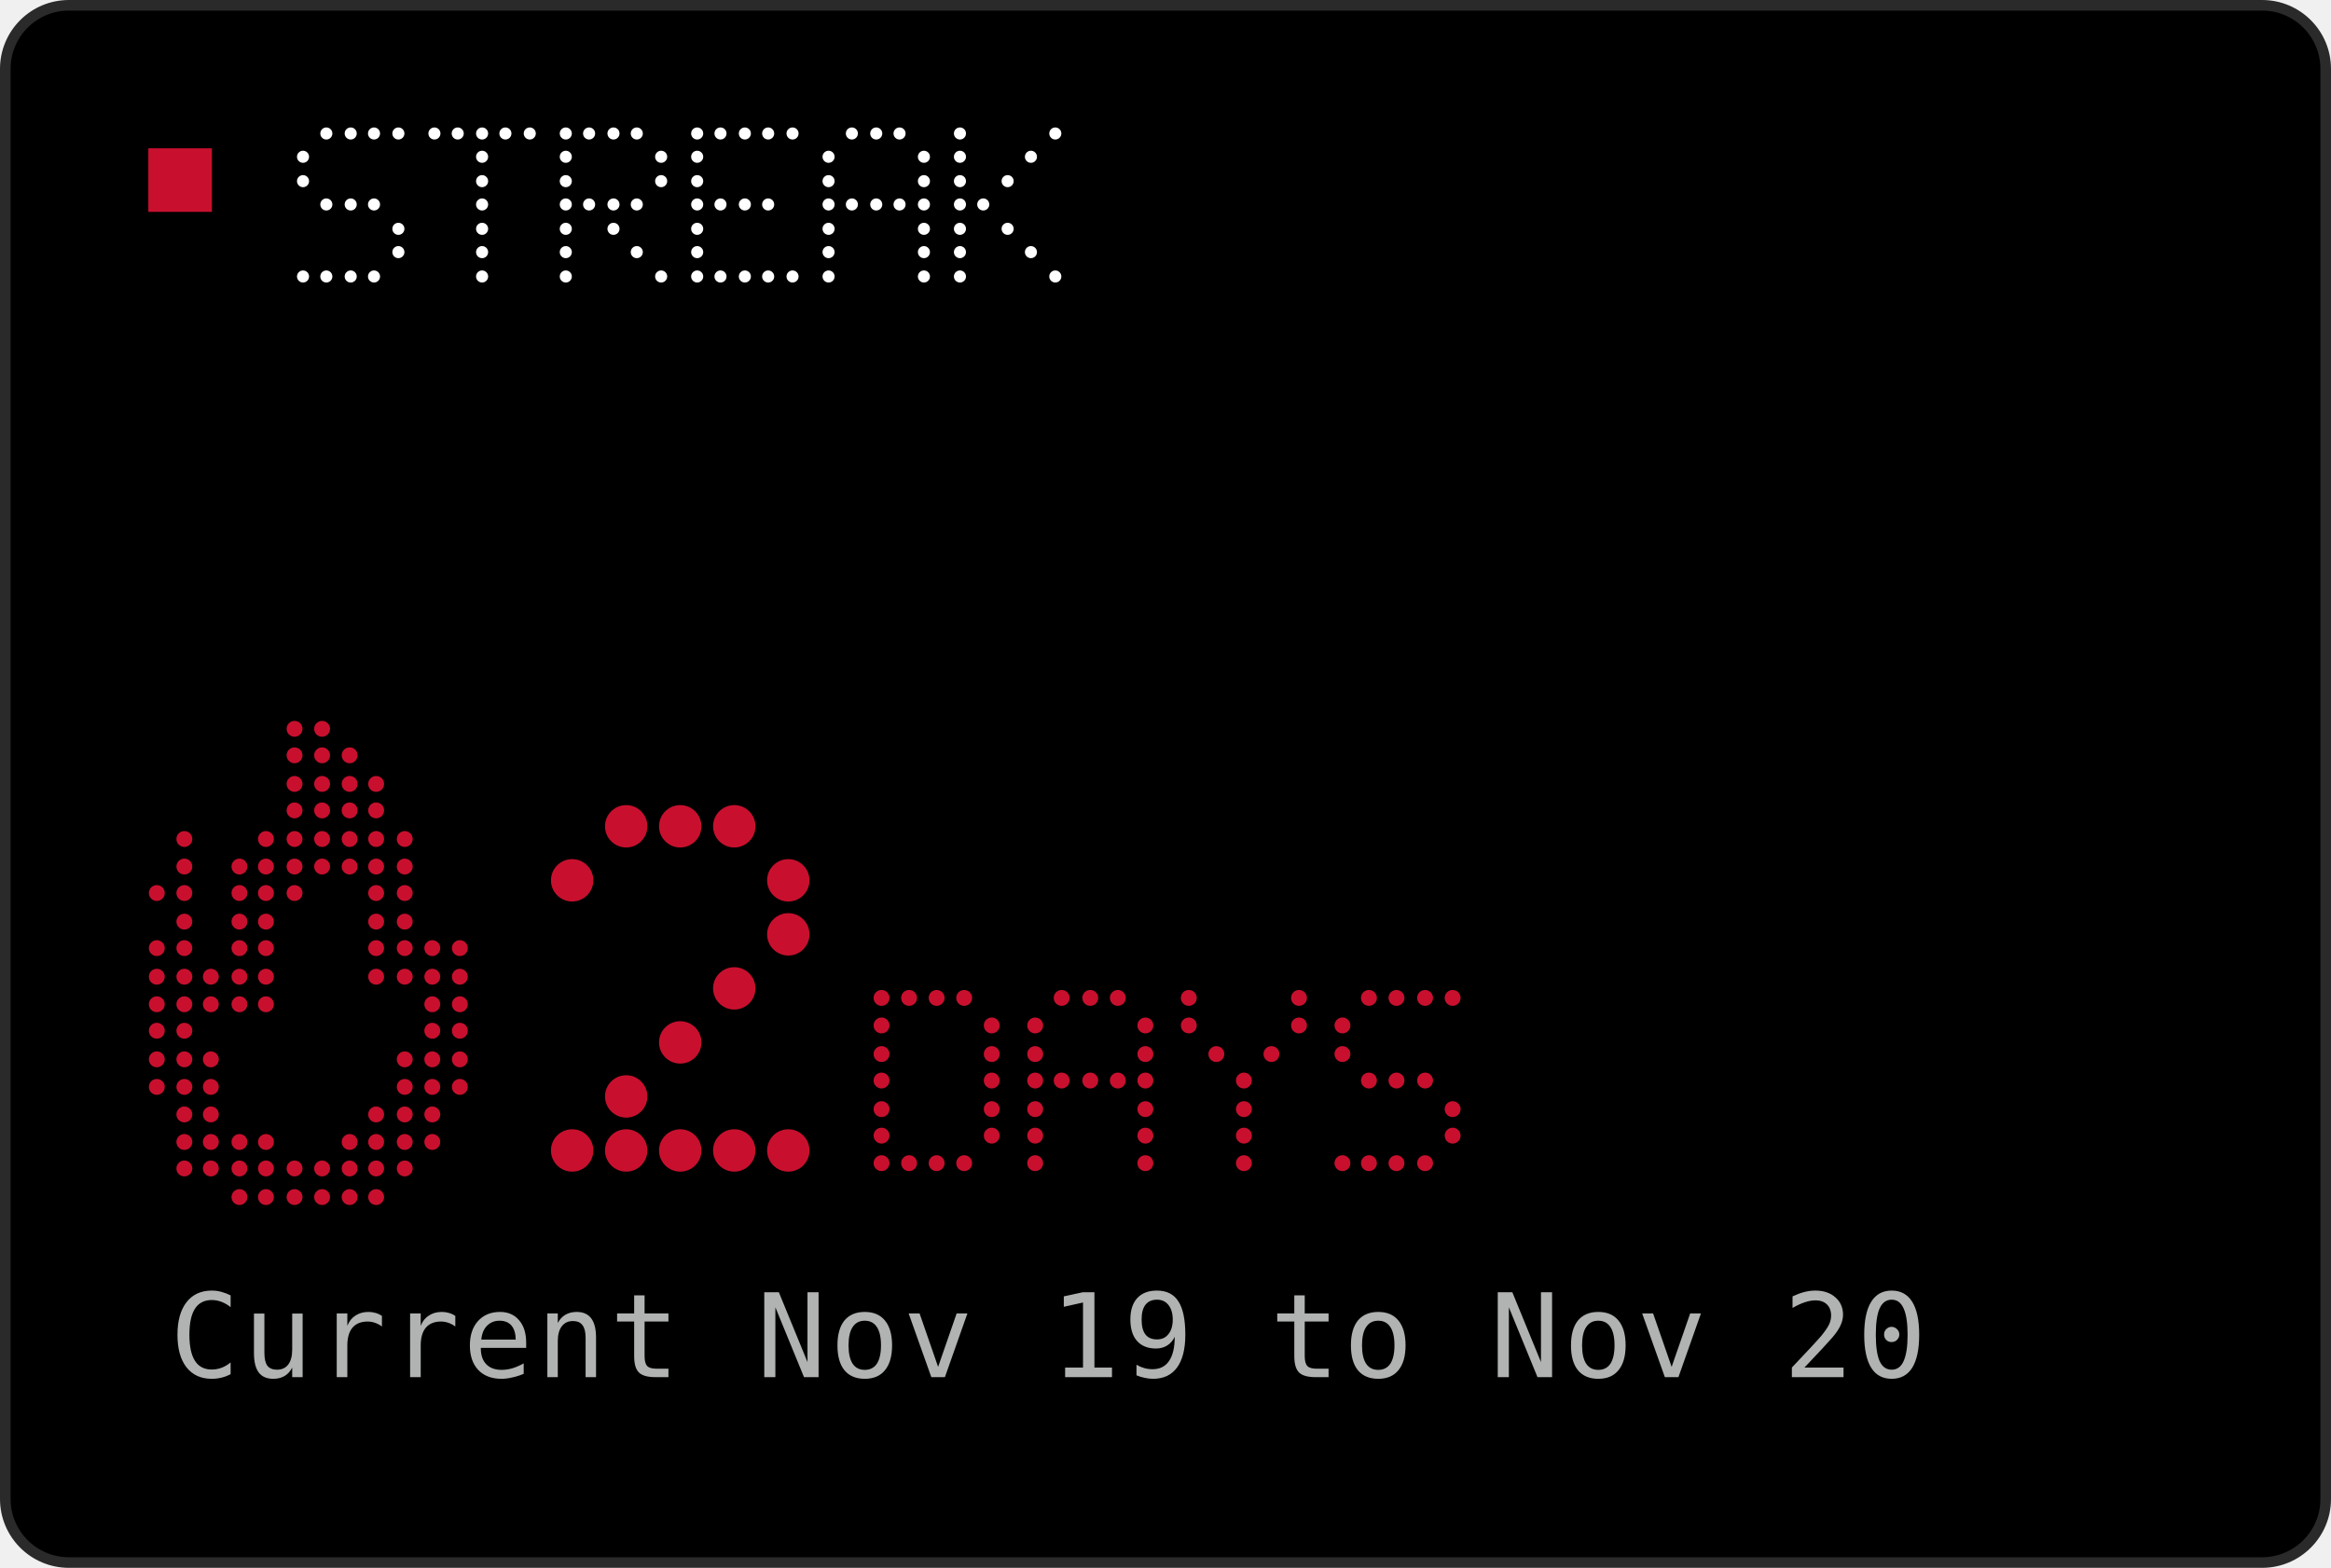
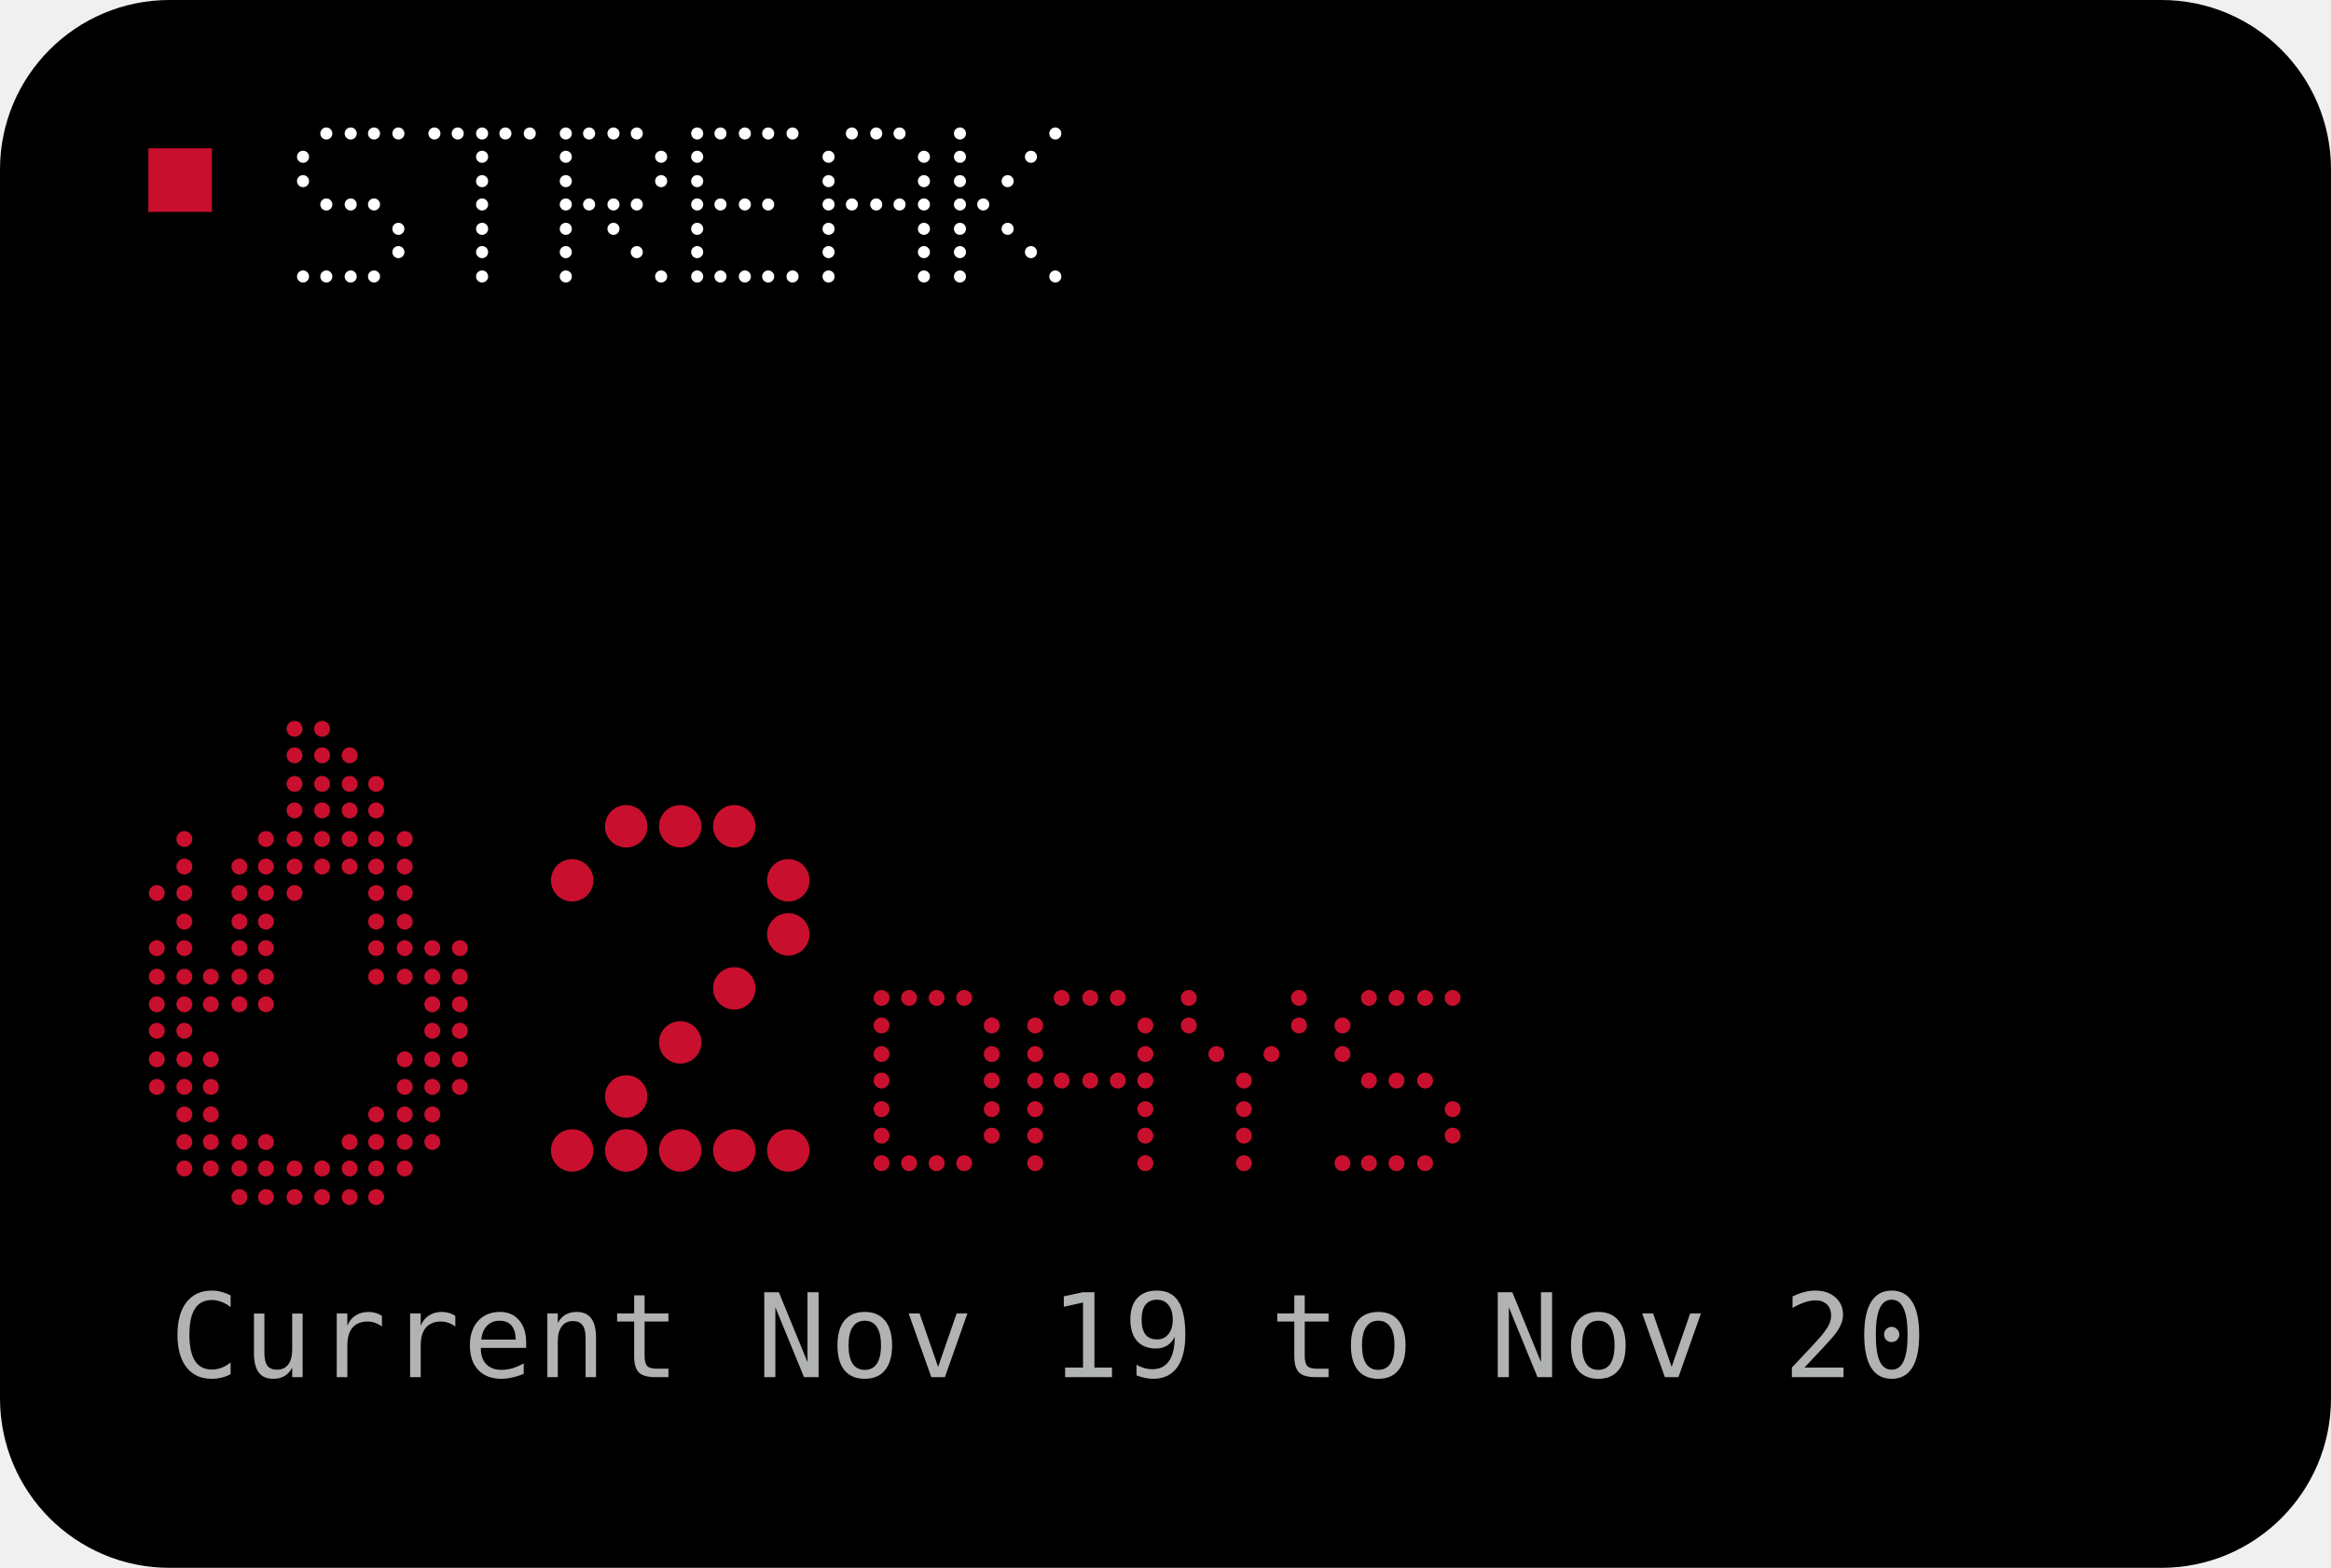
<svg xmlns="http://www.w3.org/2000/svg" width="220" height="148" viewBox="0 0 220 148" role="img">
-   <rect x="0.5" y="0.5" width="219" height="147" rx="6" fill="#000000" stroke="#2A2A2A" stroke-width="1" />
+   <rect width="220" height="148" rx="16" fill="#000000" />
  <rect x="14" y="14" width="6" height="6" fill="#C8102E" />
  <circle cx="30.8" cy="12.6" r="0.57" fill="#FFFFFF" />
  <circle cx="33.1" cy="12.6" r="0.57" fill="#FFFFFF" />
  <circle cx="35.3" cy="12.6" r="0.57" fill="#FFFFFF" />
  <circle cx="37.6" cy="12.6" r="0.57" fill="#FFFFFF" />
  <circle cx="28.6" cy="14.8" r="0.57" fill="#FFFFFF" />
  <circle cx="28.6" cy="17.1" r="0.57" fill="#FFFFFF" />
  <circle cx="30.8" cy="19.3" r="0.57" fill="#FFFFFF" />
  <circle cx="33.1" cy="19.3" r="0.57" fill="#FFFFFF" />
  <circle cx="35.3" cy="19.3" r="0.57" fill="#FFFFFF" />
  <circle cx="37.6" cy="21.6" r="0.57" fill="#FFFFFF" />
  <circle cx="37.6" cy="23.8" r="0.57" fill="#FFFFFF" />
  <circle cx="28.6" cy="26.1" r="0.57" fill="#FFFFFF" />
  <circle cx="30.8" cy="26.1" r="0.57" fill="#FFFFFF" />
  <circle cx="33.1" cy="26.1" r="0.57" fill="#FFFFFF" />
  <circle cx="35.3" cy="26.1" r="0.57" fill="#FFFFFF" />
  <circle cx="41.0" cy="12.6" r="0.57" fill="#FFFFFF" />
  <circle cx="43.2" cy="12.6" r="0.57" fill="#FFFFFF" />
  <circle cx="45.5" cy="12.6" r="0.57" fill="#FFFFFF" />
  <circle cx="47.7" cy="12.6" r="0.57" fill="#FFFFFF" />
  <circle cx="50.0" cy="12.6" r="0.57" fill="#FFFFFF" />
  <circle cx="45.5" cy="14.8" r="0.57" fill="#FFFFFF" />
  <circle cx="45.5" cy="17.1" r="0.57" fill="#FFFFFF" />
  <circle cx="45.5" cy="19.3" r="0.57" fill="#FFFFFF" />
  <circle cx="45.5" cy="21.6" r="0.57" fill="#FFFFFF" />
  <circle cx="45.5" cy="23.8" r="0.57" fill="#FFFFFF" />
  <circle cx="45.5" cy="26.1" r="0.57" fill="#FFFFFF" />
  <circle cx="53.4" cy="12.6" r="0.57" fill="#FFFFFF" />
  <circle cx="55.6" cy="12.6" r="0.57" fill="#FFFFFF" />
  <circle cx="57.9" cy="12.6" r="0.57" fill="#FFFFFF" />
  <circle cx="60.1" cy="12.6" r="0.57" fill="#FFFFFF" />
  <circle cx="53.4" cy="14.8" r="0.57" fill="#FFFFFF" />
  <circle cx="62.4" cy="14.8" r="0.57" fill="#FFFFFF" />
  <circle cx="53.4" cy="17.1" r="0.57" fill="#FFFFFF" />
  <circle cx="62.4" cy="17.1" r="0.57" fill="#FFFFFF" />
  <circle cx="53.4" cy="19.3" r="0.57" fill="#FFFFFF" />
  <circle cx="55.6" cy="19.3" r="0.57" fill="#FFFFFF" />
  <circle cx="57.9" cy="19.3" r="0.57" fill="#FFFFFF" />
  <circle cx="60.1" cy="19.3" r="0.57" fill="#FFFFFF" />
  <circle cx="53.4" cy="21.6" r="0.57" fill="#FFFFFF" />
  <circle cx="57.9" cy="21.6" r="0.57" fill="#FFFFFF" />
  <circle cx="53.4" cy="23.8" r="0.57" fill="#FFFFFF" />
  <circle cx="60.1" cy="23.8" r="0.57" fill="#FFFFFF" />
  <circle cx="53.4" cy="26.1" r="0.57" fill="#FFFFFF" />
  <circle cx="62.4" cy="26.1" r="0.57" fill="#FFFFFF" />
  <circle cx="65.8" cy="12.6" r="0.57" fill="#FFFFFF" />
  <circle cx="68.0" cy="12.6" r="0.57" fill="#FFFFFF" />
  <circle cx="70.3" cy="12.6" r="0.57" fill="#FFFFFF" />
  <circle cx="72.5" cy="12.6" r="0.57" fill="#FFFFFF" />
  <circle cx="74.8" cy="12.6" r="0.57" fill="#FFFFFF" />
  <circle cx="65.8" cy="14.8" r="0.57" fill="#FFFFFF" />
  <circle cx="65.8" cy="17.1" r="0.57" fill="#FFFFFF" />
  <circle cx="65.8" cy="19.3" r="0.57" fill="#FFFFFF" />
  <circle cx="68.0" cy="19.3" r="0.57" fill="#FFFFFF" />
  <circle cx="70.3" cy="19.3" r="0.57" fill="#FFFFFF" />
  <circle cx="72.5" cy="19.3" r="0.57" fill="#FFFFFF" />
  <circle cx="65.8" cy="21.6" r="0.57" fill="#FFFFFF" />
  <circle cx="65.8" cy="23.8" r="0.57" fill="#FFFFFF" />
  <circle cx="65.8" cy="26.1" r="0.57" fill="#FFFFFF" />
  <circle cx="68.0" cy="26.1" r="0.57" fill="#FFFFFF" />
  <circle cx="70.3" cy="26.1" r="0.57" fill="#FFFFFF" />
  <circle cx="72.5" cy="26.1" r="0.57" fill="#FFFFFF" />
  <circle cx="74.8" cy="26.1" r="0.57" fill="#FFFFFF" />
  <circle cx="80.4" cy="12.6" r="0.57" fill="#FFFFFF" />
  <circle cx="82.7" cy="12.6" r="0.57" fill="#FFFFFF" />
  <circle cx="84.9" cy="12.6" r="0.57" fill="#FFFFFF" />
  <circle cx="78.2" cy="14.8" r="0.57" fill="#FFFFFF" />
  <circle cx="87.2" cy="14.8" r="0.57" fill="#FFFFFF" />
  <circle cx="78.2" cy="17.1" r="0.57" fill="#FFFFFF" />
  <circle cx="87.2" cy="17.1" r="0.57" fill="#FFFFFF" />
  <circle cx="78.2" cy="19.3" r="0.57" fill="#FFFFFF" />
  <circle cx="80.4" cy="19.3" r="0.57" fill="#FFFFFF" />
  <circle cx="82.7" cy="19.3" r="0.57" fill="#FFFFFF" />
  <circle cx="84.9" cy="19.3" r="0.57" fill="#FFFFFF" />
  <circle cx="87.2" cy="19.3" r="0.57" fill="#FFFFFF" />
  <circle cx="78.2" cy="21.6" r="0.57" fill="#FFFFFF" />
  <circle cx="87.2" cy="21.6" r="0.57" fill="#FFFFFF" />
  <circle cx="78.2" cy="23.8" r="0.57" fill="#FFFFFF" />
  <circle cx="87.2" cy="23.8" r="0.57" fill="#FFFFFF" />
  <circle cx="78.2" cy="26.1" r="0.57" fill="#FFFFFF" />
  <circle cx="87.2" cy="26.1" r="0.57" fill="#FFFFFF" />
  <circle cx="90.6" cy="12.6" r="0.57" fill="#FFFFFF" />
  <circle cx="99.6" cy="12.6" r="0.57" fill="#FFFFFF" />
  <circle cx="90.6" cy="14.8" r="0.57" fill="#FFFFFF" />
  <circle cx="97.3" cy="14.8" r="0.57" fill="#FFFFFF" />
  <circle cx="90.6" cy="17.1" r="0.57" fill="#FFFFFF" />
  <circle cx="95.1" cy="17.1" r="0.57" fill="#FFFFFF" />
  <circle cx="90.6" cy="19.3" r="0.57" fill="#FFFFFF" />
  <circle cx="92.8" cy="19.3" r="0.57" fill="#FFFFFF" />
  <circle cx="90.6" cy="21.6" r="0.57" fill="#FFFFFF" />
  <circle cx="95.1" cy="21.6" r="0.57" fill="#FFFFFF" />
  <circle cx="90.6" cy="23.8" r="0.57" fill="#FFFFFF" />
  <circle cx="97.3" cy="23.8" r="0.57" fill="#FFFFFF" />
  <circle cx="90.6" cy="26.1" r="0.57" fill="#FFFFFF" />
  <circle cx="99.6" cy="26.1" r="0.57" fill="#FFFFFF" />
  <circle cx="27.8" cy="68.8" r="0.75" fill="#C8102E" />
  <circle cx="30.4" cy="68.8" r="0.75" fill="#C8102E" />
  <circle cx="27.8" cy="71.3" r="0.75" fill="#C8102E" />
  <circle cx="30.4" cy="71.3" r="0.75" fill="#C8102E" />
  <circle cx="33.0" cy="71.3" r="0.75" fill="#C8102E" />
  <circle cx="27.8" cy="74.0" r="0.75" fill="#C8102E" />
  <circle cx="30.4" cy="74.0" r="0.75" fill="#C8102E" />
  <circle cx="33.0" cy="74.0" r="0.75" fill="#C8102E" />
  <circle cx="35.5" cy="74.0" r="0.75" fill="#C8102E" />
  <circle cx="27.8" cy="76.5" r="0.75" fill="#C8102E" />
  <circle cx="30.4" cy="76.5" r="0.75" fill="#C8102E" />
  <circle cx="33.0" cy="76.5" r="0.75" fill="#C8102E" />
  <circle cx="35.5" cy="76.5" r="0.75" fill="#C8102E" />
  <circle cx="17.4" cy="79.2" r="0.75" fill="#C8102E" />
  <circle cx="25.1" cy="79.2" r="0.75" fill="#C8102E" />
  <circle cx="27.8" cy="79.2" r="0.75" fill="#C8102E" />
  <circle cx="30.4" cy="79.2" r="0.75" fill="#C8102E" />
  <circle cx="33.0" cy="79.2" r="0.75" fill="#C8102E" />
  <circle cx="35.5" cy="79.2" r="0.75" fill="#C8102E" />
  <circle cx="38.2" cy="79.2" r="0.75" fill="#C8102E" />
  <circle cx="17.4" cy="81.8" r="0.75" fill="#C8102E" />
  <circle cx="22.6" cy="81.8" r="0.75" fill="#C8102E" />
  <circle cx="25.1" cy="81.8" r="0.75" fill="#C8102E" />
  <circle cx="27.8" cy="81.8" r="0.75" fill="#C8102E" />
  <circle cx="30.4" cy="81.8" r="0.75" fill="#C8102E" />
  <circle cx="33.0" cy="81.8" r="0.75" fill="#C8102E" />
  <circle cx="35.5" cy="81.8" r="0.75" fill="#C8102E" />
  <circle cx="38.2" cy="81.8" r="0.75" fill="#C8102E" />
  <circle cx="14.8" cy="84.3" r="0.75" fill="#C8102E" />
  <circle cx="17.4" cy="84.3" r="0.75" fill="#C8102E" />
  <circle cx="22.6" cy="84.3" r="0.75" fill="#C8102E" />
  <circle cx="25.1" cy="84.3" r="0.75" fill="#C8102E" />
  <circle cx="27.8" cy="84.3" r="0.75" fill="#C8102E" />
  <circle cx="35.5" cy="84.3" r="0.75" fill="#C8102E" />
  <circle cx="38.2" cy="84.3" r="0.75" fill="#C8102E" />
  <circle cx="17.4" cy="87.0" r="0.75" fill="#C8102E" />
  <circle cx="22.6" cy="87.0" r="0.75" fill="#C8102E" />
  <circle cx="25.1" cy="87.0" r="0.75" fill="#C8102E" />
  <circle cx="35.5" cy="87.0" r="0.75" fill="#C8102E" />
  <circle cx="38.2" cy="87.0" r="0.75" fill="#C8102E" />
  <circle cx="14.8" cy="89.5" r="0.75" fill="#C8102E" />
  <circle cx="17.4" cy="89.5" r="0.75" fill="#C8102E" />
  <circle cx="22.6" cy="89.5" r="0.75" fill="#C8102E" />
  <circle cx="25.1" cy="89.5" r="0.75" fill="#C8102E" />
  <circle cx="35.5" cy="89.5" r="0.75" fill="#C8102E" />
  <circle cx="38.2" cy="89.5" r="0.75" fill="#C8102E" />
  <circle cx="40.8" cy="89.5" r="0.75" fill="#C8102E" />
  <circle cx="43.4" cy="89.5" r="0.75" fill="#C8102E" />
  <circle cx="14.8" cy="92.2" r="0.75" fill="#C8102E" />
  <circle cx="17.4" cy="92.2" r="0.75" fill="#C8102E" />
  <circle cx="19.9" cy="92.2" r="0.75" fill="#C8102E" />
  <circle cx="22.6" cy="92.2" r="0.75" fill="#C8102E" />
  <circle cx="25.1" cy="92.2" r="0.75" fill="#C8102E" />
  <circle cx="35.5" cy="92.2" r="0.75" fill="#C8102E" />
  <circle cx="38.2" cy="92.2" r="0.75" fill="#C8102E" />
  <circle cx="40.8" cy="92.2" r="0.75" fill="#C8102E" />
  <circle cx="43.4" cy="92.2" r="0.75" fill="#C8102E" />
  <circle cx="14.8" cy="94.8" r="0.75" fill="#C8102E" />
  <circle cx="17.4" cy="94.8" r="0.75" fill="#C8102E" />
  <circle cx="19.9" cy="94.8" r="0.75" fill="#C8102E" />
  <circle cx="22.6" cy="94.8" r="0.75" fill="#C8102E" />
  <circle cx="25.1" cy="94.8" r="0.75" fill="#C8102E" />
  <circle cx="40.8" cy="94.8" r="0.75" fill="#C8102E" />
  <circle cx="43.4" cy="94.8" r="0.75" fill="#C8102E" />
  <circle cx="14.8" cy="97.3" r="0.75" fill="#C8102E" />
  <circle cx="17.4" cy="97.3" r="0.75" fill="#C8102E" />
  <circle cx="40.8" cy="97.3" r="0.75" fill="#C8102E" />
  <circle cx="43.4" cy="97.3" r="0.75" fill="#C8102E" />
  <circle cx="14.8" cy="100.0" r="0.75" fill="#C8102E" />
  <circle cx="17.4" cy="100.0" r="0.75" fill="#C8102E" />
  <circle cx="19.9" cy="100.0" r="0.75" fill="#C8102E" />
  <circle cx="38.2" cy="100.0" r="0.75" fill="#C8102E" />
  <circle cx="40.8" cy="100.0" r="0.75" fill="#C8102E" />
  <circle cx="43.4" cy="100.0" r="0.75" fill="#C8102E" />
  <circle cx="14.8" cy="102.6" r="0.75" fill="#C8102E" />
  <circle cx="17.4" cy="102.6" r="0.75" fill="#C8102E" />
  <circle cx="19.9" cy="102.6" r="0.75" fill="#C8102E" />
  <circle cx="38.2" cy="102.6" r="0.75" fill="#C8102E" />
  <circle cx="40.8" cy="102.6" r="0.75" fill="#C8102E" />
  <circle cx="43.4" cy="102.6" r="0.75" fill="#C8102E" />
  <circle cx="17.4" cy="105.2" r="0.75" fill="#C8102E" />
  <circle cx="19.9" cy="105.2" r="0.75" fill="#C8102E" />
  <circle cx="35.5" cy="105.2" r="0.75" fill="#C8102E" />
  <circle cx="38.2" cy="105.2" r="0.75" fill="#C8102E" />
  <circle cx="40.8" cy="105.2" r="0.75" fill="#C8102E" />
  <circle cx="17.4" cy="107.8" r="0.75" fill="#C8102E" />
  <circle cx="19.9" cy="107.8" r="0.75" fill="#C8102E" />
  <circle cx="22.6" cy="107.8" r="0.75" fill="#C8102E" />
  <circle cx="25.1" cy="107.8" r="0.75" fill="#C8102E" />
  <circle cx="33.0" cy="107.8" r="0.75" fill="#C8102E" />
  <circle cx="35.5" cy="107.8" r="0.75" fill="#C8102E" />
  <circle cx="38.2" cy="107.8" r="0.75" fill="#C8102E" />
  <circle cx="40.8" cy="107.8" r="0.75" fill="#C8102E" />
  <circle cx="17.4" cy="110.3" r="0.75" fill="#C8102E" />
  <circle cx="19.9" cy="110.3" r="0.75" fill="#C8102E" />
  <circle cx="22.6" cy="110.3" r="0.75" fill="#C8102E" />
  <circle cx="25.1" cy="110.3" r="0.75" fill="#C8102E" />
  <circle cx="27.8" cy="110.3" r="0.75" fill="#C8102E" />
  <circle cx="30.4" cy="110.3" r="0.75" fill="#C8102E" />
  <circle cx="33.0" cy="110.3" r="0.75" fill="#C8102E" />
  <circle cx="35.5" cy="110.3" r="0.75" fill="#C8102E" />
  <circle cx="38.2" cy="110.3" r="0.75" fill="#C8102E" />
  <circle cx="22.6" cy="113.0" r="0.75" fill="#C8102E" />
  <circle cx="25.1" cy="113.0" r="0.75" fill="#C8102E" />
  <circle cx="27.8" cy="113.0" r="0.75" fill="#C8102E" />
  <circle cx="30.4" cy="113.0" r="0.75" fill="#C8102E" />
  <circle cx="33.0" cy="113.0" r="0.75" fill="#C8102E" />
  <circle cx="35.5" cy="113.0" r="0.75" fill="#C8102E" />
  <circle cx="59.1" cy="78.0" r="2.00" fill="#C8102E" />
  <circle cx="64.2" cy="78.0" r="2.00" fill="#C8102E" />
  <circle cx="69.3" cy="78.0" r="2.00" fill="#C8102E" />
  <circle cx="54.0" cy="83.1" r="2.00" fill="#C8102E" />
  <circle cx="74.4" cy="83.1" r="2.00" fill="#C8102E" />
  <circle cx="74.4" cy="88.2" r="2.00" fill="#C8102E" />
  <circle cx="69.3" cy="93.3" r="2.00" fill="#C8102E" />
  <circle cx="64.2" cy="98.4" r="2.00" fill="#C8102E" />
  <circle cx="59.1" cy="103.5" r="2.00" fill="#C8102E" />
  <circle cx="54.0" cy="108.6" r="2.00" fill="#C8102E" />
  <circle cx="59.1" cy="108.6" r="2.00" fill="#C8102E" />
  <circle cx="64.2" cy="108.6" r="2.00" fill="#C8102E" />
  <circle cx="69.3" cy="108.6" r="2.00" fill="#C8102E" />
  <circle cx="74.4" cy="108.6" r="2.00" fill="#C8102E" />
  <circle cx="83.2" cy="94.2" r="0.75" fill="#C8102E" />
  <circle cx="85.8" cy="94.2" r="0.75" fill="#C8102E" />
  <circle cx="88.4" cy="94.2" r="0.75" fill="#C8102E" />
  <circle cx="91.0" cy="94.2" r="0.75" fill="#C8102E" />
  <circle cx="83.2" cy="96.8" r="0.75" fill="#C8102E" />
  <circle cx="93.6" cy="96.8" r="0.75" fill="#C8102E" />
  <circle cx="83.2" cy="99.5" r="0.75" fill="#C8102E" />
  <circle cx="93.6" cy="99.5" r="0.75" fill="#C8102E" />
  <circle cx="83.2" cy="102.0" r="0.75" fill="#C8102E" />
  <circle cx="93.6" cy="102.0" r="0.75" fill="#C8102E" />
  <circle cx="83.2" cy="104.7" r="0.75" fill="#C8102E" />
  <circle cx="93.6" cy="104.7" r="0.75" fill="#C8102E" />
  <circle cx="83.2" cy="107.2" r="0.75" fill="#C8102E" />
  <circle cx="93.6" cy="107.2" r="0.75" fill="#C8102E" />
  <circle cx="83.2" cy="109.8" r="0.75" fill="#C8102E" />
  <circle cx="85.8" cy="109.8" r="0.75" fill="#C8102E" />
  <circle cx="88.4" cy="109.8" r="0.75" fill="#C8102E" />
  <circle cx="91.0" cy="109.8" r="0.75" fill="#C8102E" />
  <circle cx="100.2" cy="94.2" r="0.75" fill="#C8102E" />
  <circle cx="102.9" cy="94.2" r="0.75" fill="#C8102E" />
  <circle cx="105.5" cy="94.2" r="0.75" fill="#C8102E" />
  <circle cx="97.7" cy="96.8" r="0.75" fill="#C8102E" />
  <circle cx="108.1" cy="96.8" r="0.75" fill="#C8102E" />
  <circle cx="97.7" cy="99.5" r="0.75" fill="#C8102E" />
  <circle cx="108.1" cy="99.5" r="0.75" fill="#C8102E" />
  <circle cx="97.7" cy="102.0" r="0.75" fill="#C8102E" />
  <circle cx="100.2" cy="102.0" r="0.75" fill="#C8102E" />
  <circle cx="102.9" cy="102.0" r="0.75" fill="#C8102E" />
  <circle cx="105.5" cy="102.0" r="0.75" fill="#C8102E" />
  <circle cx="108.1" cy="102.0" r="0.75" fill="#C8102E" />
  <circle cx="97.7" cy="104.7" r="0.75" fill="#C8102E" />
  <circle cx="108.1" cy="104.7" r="0.75" fill="#C8102E" />
  <circle cx="97.7" cy="107.2" r="0.75" fill="#C8102E" />
  <circle cx="108.1" cy="107.2" r="0.75" fill="#C8102E" />
  <circle cx="97.7" cy="109.8" r="0.75" fill="#C8102E" />
  <circle cx="108.1" cy="109.8" r="0.75" fill="#C8102E" />
  <circle cx="112.2" cy="94.2" r="0.75" fill="#C8102E" />
  <circle cx="122.6" cy="94.2" r="0.75" fill="#C8102E" />
  <circle cx="112.2" cy="96.8" r="0.75" fill="#C8102E" />
  <circle cx="122.6" cy="96.8" r="0.75" fill="#C8102E" />
  <circle cx="114.8" cy="99.5" r="0.75" fill="#C8102E" />
  <circle cx="120.0" cy="99.5" r="0.75" fill="#C8102E" />
  <circle cx="117.4" cy="102.0" r="0.75" fill="#C8102E" />
  <circle cx="117.4" cy="104.7" r="0.75" fill="#C8102E" />
  <circle cx="117.4" cy="107.2" r="0.75" fill="#C8102E" />
  <circle cx="117.4" cy="109.8" r="0.75" fill="#C8102E" />
  <circle cx="129.2" cy="94.2" r="0.75" fill="#C8102E" />
  <circle cx="131.8" cy="94.2" r="0.75" fill="#C8102E" />
  <circle cx="134.5" cy="94.2" r="0.75" fill="#C8102E" />
  <circle cx="137.1" cy="94.2" r="0.75" fill="#C8102E" />
  <circle cx="126.7" cy="96.8" r="0.75" fill="#C8102E" />
  <circle cx="126.7" cy="99.5" r="0.75" fill="#C8102E" />
  <circle cx="129.2" cy="102.0" r="0.75" fill="#C8102E" />
  <circle cx="131.8" cy="102.0" r="0.75" fill="#C8102E" />
  <circle cx="134.5" cy="102.0" r="0.75" fill="#C8102E" />
  <circle cx="137.1" cy="104.7" r="0.75" fill="#C8102E" />
  <circle cx="137.1" cy="107.2" r="0.75" fill="#C8102E" />
  <circle cx="126.7" cy="109.8" r="0.75" fill="#C8102E" />
  <circle cx="129.2" cy="109.8" r="0.75" fill="#C8102E" />
  <circle cx="131.8" cy="109.8" r="0.75" fill="#C8102E" />
  <circle cx="134.5" cy="109.8" r="0.75" fill="#C8102E" />
  <text x="16" y="130" fill="#B1B3B3" text-anchor="start" font-family="ui-monospace, Geist Mono, monospace" font-size="11" letter-spacing="0.3" dominant-baseline="auto">Current Nov 19 to Nov 20</text>
</svg>
